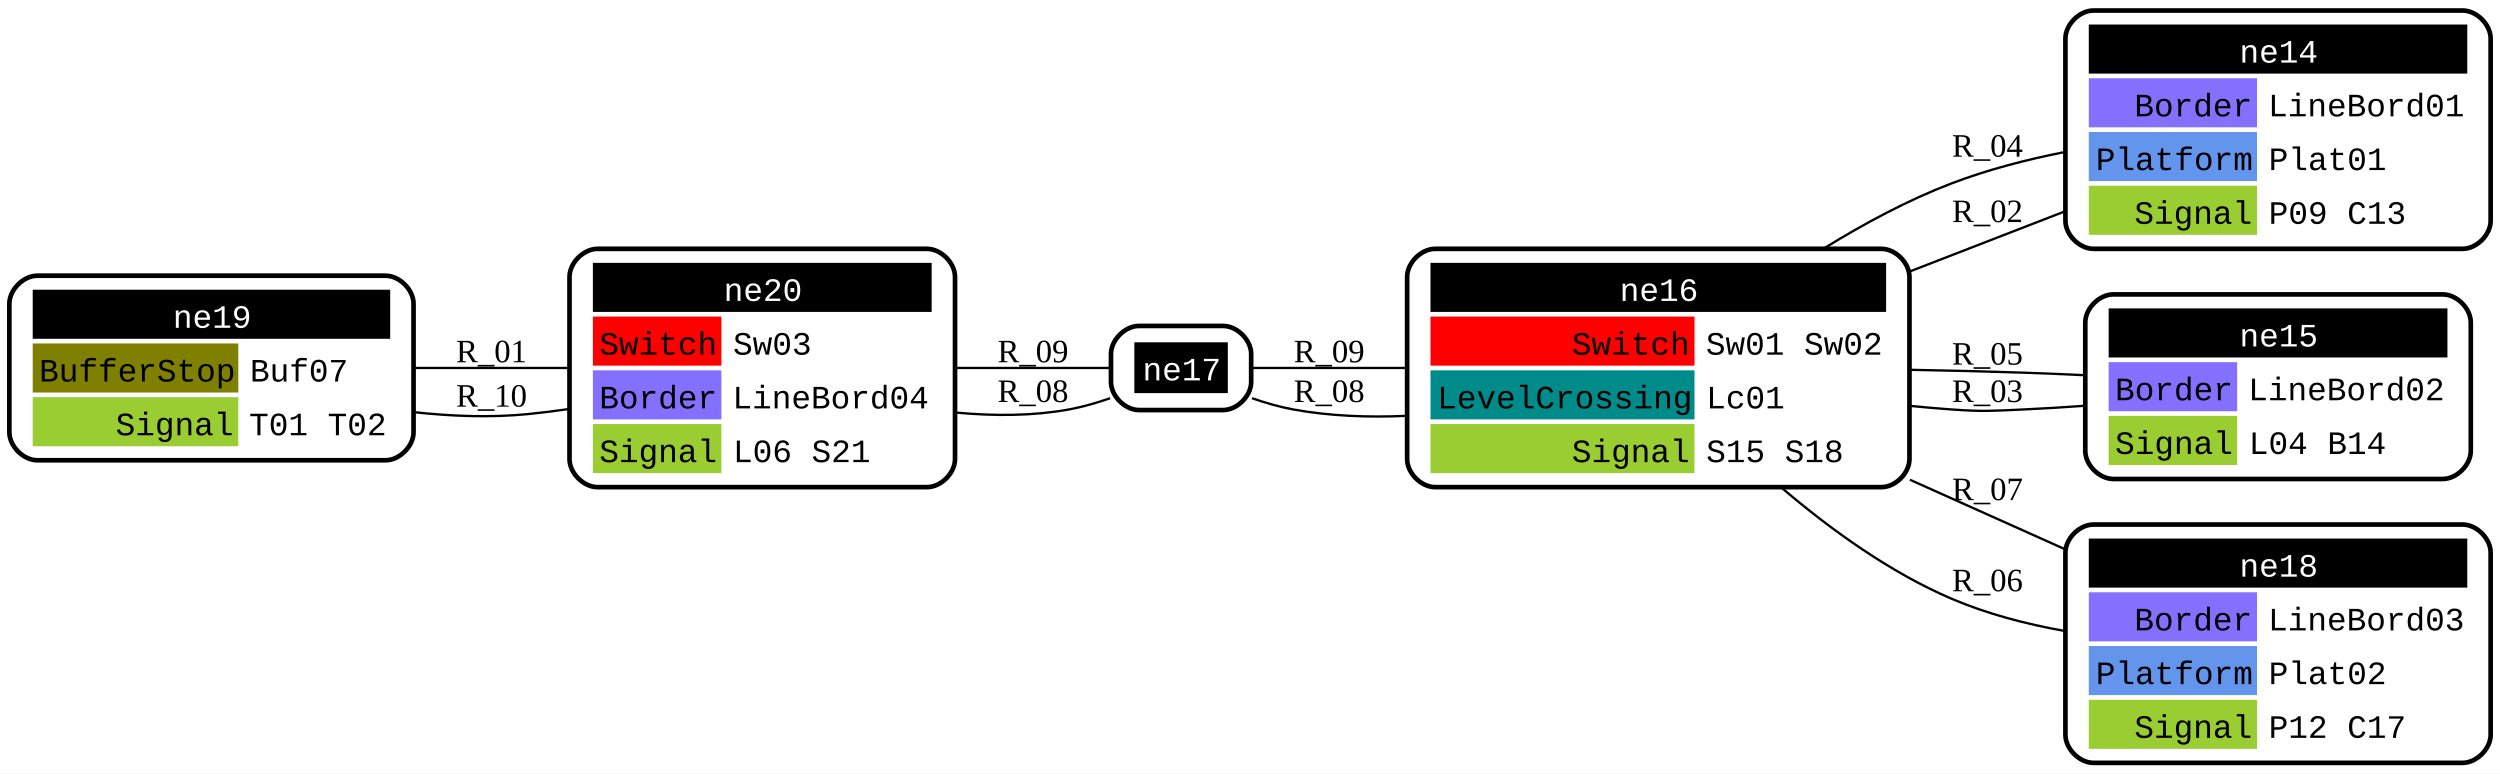
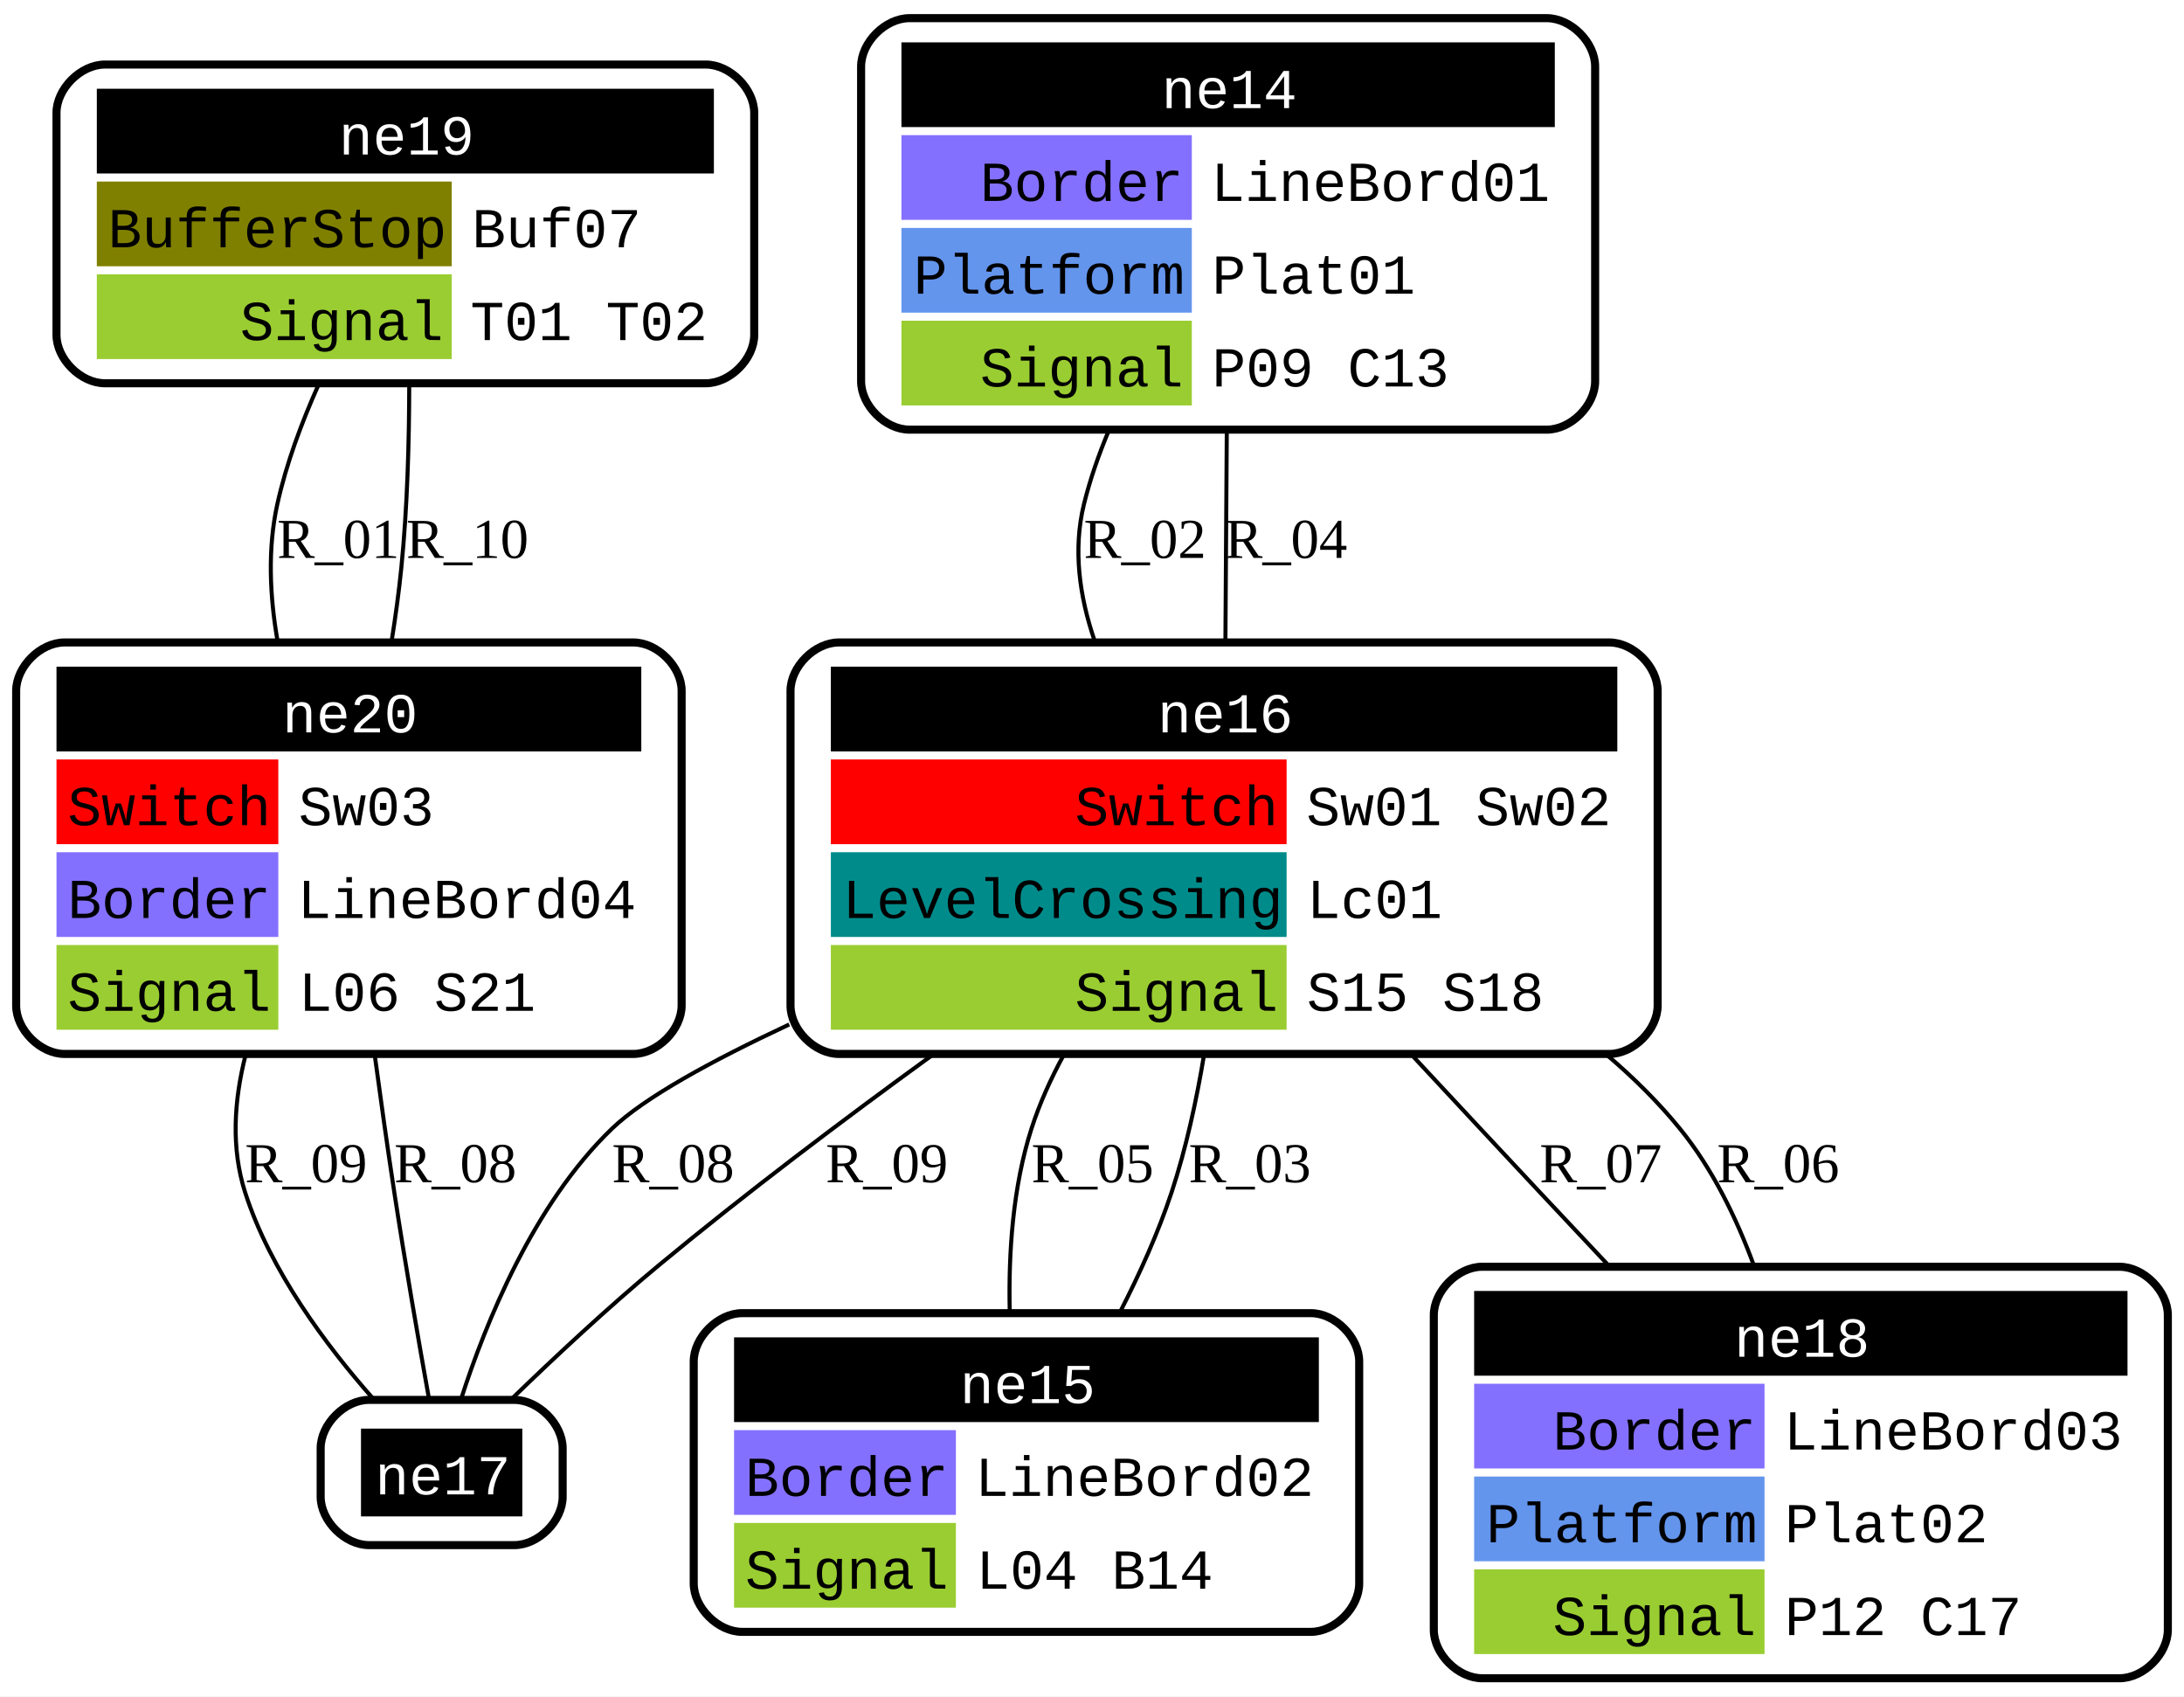
- <svg xmlns="http://www.w3.org/2000/svg" width="1070pt" height="331pt" viewBox="0.00 0.00 1070.00 331.00">
-   <g id="graph0" class="graph" transform="scale(1 1) rotate(0) translate(4 327)">
-     <polygon fill="white" stroke="none" points="-4,4 -4,-327 1066,-327 1066,4 -4,4" />
+ <svg xmlns="http://www.w3.org/2000/svg" width="21600pt" height="16773pt" viewBox="0.00 0.00 21600.00 16773.41">
+   <g id="graph0" class="graph" transform="scale(39.8892 39.8892) rotate(0) translate(4 416.5)">
+     <polygon fill="white" stroke="none" points="-4,4 -4,-416.5 537.5,-416.5 537.5,4 -4,4" />
    <g id="node1" class="node">
-       <path fill="white" stroke="black" stroke-width="2" d="M12,-130C12,-130 161,-130 161,-130 167,-130 173,-136 173,-142 173,-142 173,-197 173,-197 173,-203 167,-209 161,-209 161,-209 12,-209 12,-209 6,-209 0,-203 0,-197 0,-197 0,-142 0,-142 0,-136 6,-130 12,-130" />
-       <polygon fill="white" stroke="none" points="8,-134 8,-205 165,-205 165,-134 8,-134" />
-       <polygon fill="black" stroke="none" points="10,-182 10,-203 163,-203 163,-182 10,-182" />
-       <text text-anchor="start" x="70" y="-186.7" font-family="Courier New" font-size="14.00" fill="white">ne19</text>
-       <polygon fill="olive" stroke="none" points="10,-159 10,-180 98,-180 98,-159 10,-159" />
-       <text text-anchor="start" x="12.75" y="-163.7" font-family="Courier New" font-size="14.00">BufferStop</text>
-       <text text-anchor="start" x="103" y="-163.7" font-family="Courier New" font-size="14.00">Buf07</text>
-       <polygon fill="yellowgreen" stroke="none" points="10,-136 10,-157 98,-157 98,-136 10,-136" />
-       <text text-anchor="start" x="45.5" y="-140.7" font-family="Courier New" font-size="14.00">Signal</text>
-       <text text-anchor="start" x="102.62" y="-140.7" font-family="Courier New" font-size="14.00">T01 T02</text>
+       <path fill="white" stroke="black" stroke-width="2" d="M22,-321.5C22,-321.5 171,-321.5 171,-321.5 177,-321.5 183,-327.5 183,-333.5 183,-333.5 183,-388.5 183,-388.5 183,-394.5 177,-400.5 171,-400.5 171,-400.5 22,-400.5 22,-400.5 16,-400.5 10,-394.5 10,-388.5 10,-388.5 10,-333.5 10,-333.5 10,-327.5 16,-321.5 22,-321.5" />
+       <polygon fill="white" stroke="none" points="18,-325.5 18,-396.5 175,-396.5 175,-325.5 18,-325.5" />
+       <polygon fill="black" stroke="none" points="20,-373.5 20,-394.5 173,-394.5 173,-373.5 20,-373.5" />
+       <text text-anchor="start" x="80" y="-378.2" font-family="Courier New" font-size="14.00" fill="white">ne19</text>
+       <polygon fill="olive" stroke="none" points="20,-350.5 20,-371.5 108,-371.5 108,-350.5 20,-350.5" />
+       <text text-anchor="start" x="22.75" y="-355.2" font-family="Courier New" font-size="14.00">BufferStop</text>
+       <text text-anchor="start" x="113" y="-355.2" font-family="Courier New" font-size="14.00">Buf07</text>
+       <polygon fill="yellowgreen" stroke="none" points="20,-327.5 20,-348.5 108,-348.5 108,-327.5 20,-327.5" />
+       <text text-anchor="start" x="55.5" y="-332.2" font-family="Courier New" font-size="14.00">Signal</text>
+       <text text-anchor="start" x="112.62" y="-332.2" font-family="Courier New" font-size="14.00">T01 T02</text>
    </g>
    <g id="node2" class="node">
-       <path fill="white" stroke="black" stroke-width="2" d="M251.75,-118.5C251.75,-118.5 392.75,-118.5 392.75,-118.5 398.75,-118.5 404.75,-124.5 404.75,-130.5 404.75,-130.5 404.75,-208.5 404.75,-208.5 404.75,-214.5 398.75,-220.5 392.75,-220.5 392.75,-220.5 251.75,-220.5 251.75,-220.5 245.75,-220.5 239.75,-214.5 239.75,-208.5 239.75,-208.5 239.75,-130.5 239.75,-130.5 239.75,-124.5 245.75,-118.5 251.75,-118.5" />
-       <polygon fill="white" stroke="none" points="247.75,-122.5 247.75,-216.5 396.75,-216.5 396.75,-122.5 247.75,-122.5" />
-       <polygon fill="black" stroke="none" points="249.75,-193.5 249.75,-214.5 394.75,-214.5 394.75,-193.5 249.75,-193.5" />
-       <text text-anchor="start" x="305.75" y="-198.2" font-family="Courier New" font-size="14.00" fill="white">ne20</text>
-       <polygon fill="red" stroke="none" points="249.75,-170.5 249.75,-191.5 304.75,-191.5 304.75,-170.5 249.75,-170.5" />
-       <text text-anchor="start" x="252.5" y="-175.2" font-family="Courier New" font-size="14.00">Switch</text>
-       <text text-anchor="start" x="309.75" y="-175.2" font-family="Courier New" font-size="14.00">Sw03</text>
-       <polygon fill="#8470ff" stroke="none" points="249.75,-147.5 249.75,-168.5 304.75,-168.5 304.75,-147.5 249.75,-147.5" />
-       <text text-anchor="start" x="252.5" y="-152.2" font-family="Courier New" font-size="14.00">Border</text>
-       <text text-anchor="start" x="309.5" y="-152.2" font-family="Courier New" font-size="14.00">LineBord04</text>
-       <polygon fill="yellowgreen" stroke="none" points="249.75,-124.5 249.75,-145.5 304.75,-145.5 304.75,-124.5 249.75,-124.5" />
-       <text text-anchor="start" x="252.5" y="-129.2" font-family="Courier New" font-size="14.00">Signal</text>
-       <text text-anchor="start" x="309.75" y="-129.2" font-family="Courier New" font-size="14.00">L06 S21</text>
+       <path fill="white" stroke="black" stroke-width="2" d="M12,-155.25C12,-155.25 153,-155.25 153,-155.25 159,-155.25 165,-161.25 165,-167.25 165,-167.25 165,-245.25 165,-245.25 165,-251.25 159,-257.25 153,-257.25 153,-257.25 12,-257.25 12,-257.25 6,-257.25 0,-251.25 0,-245.25 0,-245.25 0,-167.25 0,-167.25 0,-161.25 6,-155.25 12,-155.25" />
+       <polygon fill="white" stroke="none" points="8,-159.25 8,-253.25 157,-253.25 157,-159.25 8,-159.25" />
+       <polygon fill="black" stroke="none" points="10,-230.25 10,-251.25 155,-251.25 155,-230.25 10,-230.25" />
+       <text text-anchor="start" x="66" y="-234.95" font-family="Courier New" font-size="14.00" fill="white">ne20</text>
+       <polygon fill="red" stroke="none" points="10,-207.25 10,-228.25 65,-228.25 65,-207.25 10,-207.25" />
+       <text text-anchor="start" x="12.75" y="-211.95" font-family="Courier New" font-size="14.00">Switch</text>
+       <text text-anchor="start" x="70" y="-211.95" font-family="Courier New" font-size="14.00">Sw03</text>
+       <polygon fill="#8470ff" stroke="none" points="10,-184.25 10,-205.25 65,-205.25 65,-184.25 10,-184.25" />
+       <text text-anchor="start" x="12.75" y="-188.95" font-family="Courier New" font-size="14.00">Border</text>
+       <text text-anchor="start" x="69.75" y="-188.95" font-family="Courier New" font-size="14.00">LineBord04</text>
+       <polygon fill="yellowgreen" stroke="none" points="10,-161.25 10,-182.25 65,-182.25 65,-161.25 10,-161.25" />
+       <text text-anchor="start" x="12.75" y="-165.95" font-family="Courier New" font-size="14.00">Signal</text>
+       <text text-anchor="start" x="70" y="-165.95" font-family="Courier New" font-size="14.00">L06 S21</text>
    </g>
    <g id="edge1" class="edge">
-       <path fill="none" stroke="black" d="M173.21,-169.5C194.84,-169.5 218.01,-169.5 239.44,-169.5" />
-       <text text-anchor="middle" x="206.38" y="-171.95" font-family="Times New Roman,serif" font-size="14.00">R_01</text>
+       <path fill="none" stroke="black" d="M74.99,-321.18C70.76,-311.74 66.95,-301.48 64.75,-291.5 62.34,-280.55 62.86,-268.79 64.81,-257.62" />
+       <text text-anchor="middle" x="79.88" y="-278.2" font-family="Times New Roman,serif" font-size="14.00">R_01</text>
    </g>
    <g id="edge12" class="edge">
-       <path fill="none" stroke="black" d="M239.45,-151.94C233.48,-151.07 227.53,-150.32 221.75,-149.75 206.04,-148.21 189.36,-148.82 173.29,-150.58" />
-       <text text-anchor="middle" x="206.38" y="-152.95" font-family="Times New Roman,serif" font-size="14.00">R_10</text>
+       <path fill="none" stroke="black" d="M93.1,-257.61C94.07,-263.7 94.91,-269.85 95.5,-275.75 96.99,-290.6 97.45,-306.99 97.46,-321.33" />
+       <text text-anchor="middle" x="111.88" y="-278.2" font-family="Times New Roman,serif" font-size="14.00">R_10</text>
    </g>
    <g id="node7" class="node">
-       <path fill="white" stroke="black" stroke-width="2" d="M483.5,-151.5C483.5,-151.5 519.5,-151.5 519.5,-151.5 525.5,-151.5 531.5,-157.5 531.5,-163.5 531.5,-163.5 531.5,-175.5 531.5,-175.5 531.5,-181.5 525.5,-187.5 519.5,-187.5 519.5,-187.5 483.5,-187.5 483.5,-187.5 477.5,-187.5 471.5,-181.5 471.5,-175.5 471.5,-175.5 471.5,-163.5 471.5,-163.5 471.5,-157.5 477.5,-151.5 483.5,-151.5" />
-       <polygon fill="white" stroke="none" points="479.5,-156.75 479.5,-182.5 523.5,-182.5 523.5,-156.75 479.5,-156.75" />
-       <polygon fill="black" stroke="none" points="481.5,-158.75 481.5,-180.5 521.5,-180.5 521.5,-158.75 481.5,-158.75" />
-       <text text-anchor="start" x="485" y="-164.2" font-family="Courier New" font-size="14.00" fill="white">ne17</text>
+       <path fill="white" stroke="black" stroke-width="2" d="M87.5,-33.5C87.5,-33.5 123.5,-33.5 123.5,-33.5 129.5,-33.5 135.5,-39.5 135.5,-45.5 135.5,-45.5 135.5,-57.5 135.5,-57.5 135.5,-63.5 129.5,-69.5 123.5,-69.5 123.5,-69.5 87.5,-69.5 87.5,-69.5 81.5,-69.5 75.5,-63.5 75.5,-57.5 75.5,-57.5 75.5,-45.5 75.5,-45.5 75.5,-39.5 81.5,-33.5 87.5,-33.5" />
+       <polygon fill="white" stroke="none" points="83.5,-38.62 83.5,-64.38 127.5,-64.38 127.5,-38.62 83.5,-38.62" />
+       <polygon fill="black" stroke="none" points="85.5,-40.62 85.5,-62.38 125.5,-62.38 125.5,-40.62 85.5,-40.62" />
+       <text text-anchor="start" x="89" y="-46.08" font-family="Courier New" font-size="14.00" fill="white">ne17</text>
    </g>
    <g id="edge10" class="edge">
-       <path fill="none" stroke="black" d="M405.13,-169.5C428.71,-169.5 452.94,-169.5 471.07,-169.5" />
-       <text text-anchor="middle" x="438.12" y="-171.95" font-family="Times New Roman,serif" font-size="14.00">R_09</text>
+       <path fill="none" stroke="black" d="M56.85,-154.84C54.02,-143.68 53.26,-131.93 56.75,-121 62.97,-101.53 76.97,-82.87 88.37,-69.96" />
+       <text text-anchor="middle" x="71.88" y="-123.45" font-family="Times New Roman,serif" font-size="14.00">R_09</text>
    </g>
    <g id="node3" class="node">
-       <path fill="white" stroke="black" stroke-width="2" d="M892,-220.5C892,-220.5 1050,-220.5 1050,-220.5 1056,-220.5 1062,-226.5 1062,-232.5 1062,-232.5 1062,-310.5 1062,-310.5 1062,-316.5 1056,-322.5 1050,-322.5 1050,-322.5 892,-322.5 892,-322.5 886,-322.5 880,-316.5 880,-310.5 880,-310.5 880,-232.5 880,-232.5 880,-226.5 886,-220.5 892,-220.5" />
-       <polygon fill="white" stroke="none" points="888,-224.5 888,-318.5 1054,-318.5 1054,-224.5 888,-224.5" />
-       <polygon fill="black" stroke="none" points="890,-295.5 890,-316.5 1052,-316.5 1052,-295.5 890,-295.5" />
-       <text text-anchor="start" x="954.5" y="-300.2" font-family="Courier New" font-size="14.00" fill="white">ne14</text>
-       <polygon fill="#8470ff" stroke="none" points="890,-272.5 890,-293.5 962,-293.5 962,-272.5 890,-272.5" />
-       <text text-anchor="start" x="909.5" y="-277.2" font-family="Courier New" font-size="14.00">Border</text>
-       <text text-anchor="start" x="966.75" y="-277.2" font-family="Courier New" font-size="14.00">LineBord01</text>
-       <polygon fill="cornflowerblue" stroke="none" points="890,-249.5 890,-270.5 962,-270.5 962,-249.5 890,-249.5" />
-       <text text-anchor="start" x="893" y="-254.2" font-family="Courier New" font-size="14.00">Platform</text>
-       <text text-anchor="start" x="967" y="-254.2" font-family="Courier New" font-size="14.00">Plat01</text>
-       <polygon fill="yellowgreen" stroke="none" points="890,-226.5 890,-247.5 962,-247.5 962,-226.5 890,-226.5" />
-       <text text-anchor="start" x="909.5" y="-231.2" font-family="Courier New" font-size="14.00">Signal</text>
-       <text text-anchor="start" x="967" y="-231.2" font-family="Courier New" font-size="14.00">P09 C13</text>
+       <path fill="white" stroke="black" stroke-width="2" d="M221.5,-310C221.5,-310 379.5,-310 379.5,-310 385.5,-310 391.5,-316 391.5,-322 391.5,-322 391.5,-400 391.5,-400 391.5,-406 385.5,-412 379.5,-412 379.5,-412 221.5,-412 221.5,-412 215.5,-412 209.5,-406 209.5,-400 209.5,-400 209.5,-322 209.5,-322 209.5,-316 215.5,-310 221.5,-310" />
+       <polygon fill="white" stroke="none" points="217.5,-314 217.5,-408 383.5,-408 383.5,-314 217.5,-314" />
+       <polygon fill="black" stroke="none" points="219.5,-385 219.5,-406 381.5,-406 381.5,-385 219.5,-385" />
+       <text text-anchor="start" x="284" y="-389.7" font-family="Courier New" font-size="14.00" fill="white">ne14</text>
+       <polygon fill="#8470ff" stroke="none" points="219.5,-362 219.5,-383 291.5,-383 291.5,-362 219.5,-362" />
+       <text text-anchor="start" x="239" y="-366.7" font-family="Courier New" font-size="14.00">Border</text>
+       <text text-anchor="start" x="296.25" y="-366.7" font-family="Courier New" font-size="14.00">LineBord01</text>
+       <polygon fill="cornflowerblue" stroke="none" points="219.5,-339 219.5,-360 291.5,-360 291.5,-339 219.5,-339" />
+       <text text-anchor="start" x="222.5" y="-343.7" font-family="Courier New" font-size="14.00">Platform</text>
+       <text text-anchor="start" x="296.5" y="-343.7" font-family="Courier New" font-size="14.00">Plat01</text>
+       <polygon fill="yellowgreen" stroke="none" points="219.5,-316 219.5,-337 291.5,-337 291.5,-316 219.5,-316" />
+       <text text-anchor="start" x="239" y="-320.7" font-family="Courier New" font-size="14.00">Signal</text>
+       <text text-anchor="start" x="296.5" y="-320.7" font-family="Courier New" font-size="14.00">P09 C13</text>
    </g>
    <g id="node4" class="node">
-       <path fill="white" stroke="black" stroke-width="2" d="M610.25,-118.5C610.25,-118.5 801.25,-118.5 801.25,-118.5 807.25,-118.5 813.25,-124.5 813.25,-130.5 813.25,-130.5 813.25,-208.5 813.25,-208.5 813.25,-214.5 807.25,-220.5 801.25,-220.5 801.25,-220.5 610.25,-220.5 610.25,-220.5 604.25,-220.5 598.25,-214.5 598.25,-208.5 598.25,-208.5 598.25,-130.5 598.25,-130.5 598.25,-124.5 604.25,-118.5 610.25,-118.5" />
-       <polygon fill="white" stroke="none" points="606.25,-122.5 606.25,-216.5 805.25,-216.5 805.25,-122.5 606.25,-122.5" />
-       <polygon fill="black" stroke="none" points="608.25,-193.5 608.25,-214.5 803.25,-214.5 803.25,-193.5 608.25,-193.5" />
-       <text text-anchor="start" x="689.25" y="-198.2" font-family="Courier New" font-size="14.00" fill="white">ne16</text>
-       <polygon fill="red" stroke="none" points="608.25,-170.5 608.25,-191.5 721.25,-191.5 721.25,-170.5 608.25,-170.5" />
-       <text text-anchor="start" x="668.75" y="-175.2" font-family="Courier New" font-size="14.00">Switch</text>
-       <text text-anchor="start" x="726.12" y="-175.2" font-family="Courier New" font-size="14.00">Sw01 Sw02</text>
-       <polygon fill="darkcyan" stroke="none" points="608.25,-147.5 608.25,-168.5 721.25,-168.5 721.25,-147.5 608.25,-147.5" />
-       <text text-anchor="start" x="611.12" y="-152.2" font-family="Courier New" font-size="14.00">LevelCrossing</text>
-       <text text-anchor="start" x="726.25" y="-152.2" font-family="Courier New" font-size="14.00">Lc01</text>
-       <polygon fill="yellowgreen" stroke="none" points="608.25,-124.5 608.25,-145.5 721.25,-145.5 721.25,-124.5 608.25,-124.5" />
-       <text text-anchor="start" x="668.75" y="-129.2" font-family="Courier New" font-size="14.00">Signal</text>
-       <text text-anchor="start" x="726.25" y="-129.2" font-family="Courier New" font-size="14.00">S15 S18</text>
+       <path fill="white" stroke="black" stroke-width="2" d="M204,-155.25C204,-155.25 395,-155.25 395,-155.25 401,-155.25 407,-161.25 407,-167.25 407,-167.25 407,-245.25 407,-245.25 407,-251.25 401,-257.25 395,-257.25 395,-257.25 204,-257.25 204,-257.25 198,-257.25 192,-251.25 192,-245.25 192,-245.25 192,-167.25 192,-167.25 192,-161.25 198,-155.25 204,-155.25" />
+       <polygon fill="white" stroke="none" points="200,-159.25 200,-253.25 399,-253.25 399,-159.25 200,-159.25" />
+       <polygon fill="black" stroke="none" points="202,-230.25 202,-251.25 397,-251.25 397,-230.25 202,-230.25" />
+       <text text-anchor="start" x="283" y="-234.95" font-family="Courier New" font-size="14.00" fill="white">ne16</text>
+       <polygon fill="red" stroke="none" points="202,-207.25 202,-228.25 315,-228.25 315,-207.25 202,-207.25" />
+       <text text-anchor="start" x="262.5" y="-211.95" font-family="Courier New" font-size="14.00">Switch</text>
+       <text text-anchor="start" x="319.88" y="-211.95" font-family="Courier New" font-size="14.00">Sw01 Sw02</text>
+       <polygon fill="darkcyan" stroke="none" points="202,-184.25 202,-205.25 315,-205.25 315,-184.25 202,-184.25" />
+       <text text-anchor="start" x="204.88" y="-188.95" font-family="Courier New" font-size="14.00">LevelCrossing</text>
+       <text text-anchor="start" x="320" y="-188.95" font-family="Courier New" font-size="14.00">Lc01</text>
+       <polygon fill="yellowgreen" stroke="none" points="202,-161.25 202,-182.25 315,-182.25 315,-161.25 202,-161.25" />
+       <text text-anchor="start" x="262.5" y="-165.95" font-family="Courier New" font-size="14.00">Signal</text>
+       <text text-anchor="start" x="320" y="-165.95" font-family="Courier New" font-size="14.00">S15 S18</text>
    </g>
    <g id="edge2" class="edge">
-       <path fill="none" stroke="black" d="M879.61,-236.48C858.3,-228.22 835.39,-219.34 813.44,-210.84" />
-       <text text-anchor="middle" x="846.62" y="-231.95" font-family="Times New Roman,serif" font-size="14.00">R_02</text>
+       <path fill="none" stroke="black" d="M270.93,-309.82C268.41,-303.81 266.25,-297.62 264.75,-291.5 262,-280.28 263.64,-268.61 267.4,-257.66" />
+       <text text-anchor="middle" x="279.88" y="-278.2" font-family="Times New Roman,serif" font-size="14.00">R_02</text>
    </g>
    <g id="edge4" class="edge">
-       <path fill="none" stroke="black" d="M776.9,-220.84C793.99,-231.39 812.72,-241.42 831.25,-248.5 846.53,-254.34 863.32,-258.69 879.78,-261.95" />
-       <text text-anchor="middle" x="846.62" y="-259.95" font-family="Times New Roman,serif" font-size="14.00">R_04</text>
+       <path fill="none" stroke="black" d="M299.83,-257.64C299.94,-274.32 300.06,-292.88 300.17,-309.56" />
+       <text text-anchor="middle" x="314.88" y="-278.2" font-family="Times New Roman,serif" font-size="14.00">R_04</text>
    </g>
    <g id="node5" class="node">
-       <path fill="white" stroke="black" stroke-width="2" d="M900.5,-122C900.5,-122 1041.5,-122 1041.5,-122 1047.5,-122 1053.5,-128 1053.5,-134 1053.5,-134 1053.5,-189 1053.5,-189 1053.5,-195 1047.5,-201 1041.5,-201 1041.5,-201 900.5,-201 900.5,-201 894.5,-201 888.5,-195 888.5,-189 888.5,-189 888.5,-134 888.5,-134 888.5,-128 894.5,-122 900.5,-122" />
-       <polygon fill="white" stroke="none" points="896.5,-126 896.5,-197 1045.5,-197 1045.5,-126 896.5,-126" />
-       <polygon fill="black" stroke="none" points="898.5,-174 898.5,-195 1043.5,-195 1043.5,-174 898.5,-174" />
-       <text text-anchor="start" x="954.5" y="-178.7" font-family="Courier New" font-size="14.00" fill="white">ne15</text>
-       <polygon fill="#8470ff" stroke="none" points="898.5,-151 898.5,-172 953.5,-172 953.5,-151 898.5,-151" />
-       <text text-anchor="start" x="901.25" y="-155.7" font-family="Courier New" font-size="14.00">Border</text>
-       <text text-anchor="start" x="958.25" y="-155.7" font-family="Courier New" font-size="14.00">LineBord02</text>
-       <polygon fill="yellowgreen" stroke="none" points="898.5,-128 898.5,-149 953.5,-149 953.5,-128 898.5,-128" />
-       <text text-anchor="start" x="901.25" y="-132.7" font-family="Courier New" font-size="14.00">Signal</text>
-       <text text-anchor="start" x="958.5" y="-132.7" font-family="Courier New" font-size="14.00">L04 B14</text>
+       <path fill="white" stroke="black" stroke-width="2" d="M180,-12C180,-12 321,-12 321,-12 327,-12 333,-18 333,-24 333,-24 333,-79 333,-79 333,-85 327,-91 321,-91 321,-91 180,-91 180,-91 174,-91 168,-85 168,-79 168,-79 168,-24 168,-24 168,-18 174,-12 180,-12" />
+       <polygon fill="white" stroke="none" points="176,-16 176,-87 325,-87 325,-16 176,-16" />
+       <polygon fill="black" stroke="none" points="178,-64 178,-85 323,-85 323,-64 178,-64" />
+       <text text-anchor="start" x="234" y="-68.7" font-family="Courier New" font-size="14.00" fill="white">ne15</text>
+       <polygon fill="#8470ff" stroke="none" points="178,-41 178,-62 233,-62 233,-41 178,-41" />
+       <text text-anchor="start" x="180.75" y="-45.7" font-family="Courier New" font-size="14.00">Border</text>
+       <text text-anchor="start" x="237.75" y="-45.7" font-family="Courier New" font-size="14.00">LineBord02</text>
+       <polygon fill="yellowgreen" stroke="none" points="178,-18 178,-39 233,-39 233,-18 178,-18" />
+       <text text-anchor="start" x="180.75" y="-22.7" font-family="Courier New" font-size="14.00">Signal</text>
+       <text text-anchor="start" x="238" y="-22.7" font-family="Courier New" font-size="14.00">L04 B14</text>
    </g>
    <g id="edge5" class="edge">
-       <path fill="none" stroke="black" d="M813.66,-168.72C829.86,-168.43 846.38,-168.03 862,-167.5 870.45,-167.21 879.26,-166.84 888.05,-166.42" />
-       <text text-anchor="middle" x="846.62" y="-170.95" font-family="Times New Roman,serif" font-size="14.00">R_05</text>
+       <path fill="none" stroke="black" d="M259.74,-155.01C256.52,-149.1 253.75,-142.96 251.75,-136.75 247.13,-122.41 246.02,-105.97 246.35,-91.44" />
+       <text text-anchor="middle" x="266.88" y="-123.45" font-family="Times New Roman,serif" font-size="14.00">R_05</text>
    </g>
    <g id="node6" class="node">
-       <path fill="white" stroke="black" stroke-width="2" d="M892,-0.5C892,-0.5 1050,-0.5 1050,-0.5 1056,-0.5 1062,-6.5 1062,-12.5 1062,-12.5 1062,-90.5 1062,-90.5 1062,-96.5 1056,-102.5 1050,-102.5 1050,-102.5 892,-102.5 892,-102.5 886,-102.5 880,-96.5 880,-90.5 880,-90.5 880,-12.5 880,-12.5 880,-6.5 886,-0.5 892,-0.5" />
-       <polygon fill="white" stroke="none" points="888,-4.5 888,-98.5 1054,-98.5 1054,-4.5 888,-4.5" />
-       <polygon fill="black" stroke="none" points="890,-75.5 890,-96.5 1052,-96.5 1052,-75.5 890,-75.5" />
-       <text text-anchor="start" x="954.5" y="-80.2" font-family="Courier New" font-size="14.00" fill="white">ne18</text>
-       <polygon fill="#8470ff" stroke="none" points="890,-52.5 890,-73.5 962,-73.5 962,-52.5 890,-52.5" />
-       <text text-anchor="start" x="909.5" y="-57.2" font-family="Courier New" font-size="14.00">Border</text>
-       <text text-anchor="start" x="966.75" y="-57.2" font-family="Courier New" font-size="14.00">LineBord03</text>
-       <polygon fill="cornflowerblue" stroke="none" points="890,-29.5 890,-50.5 962,-50.5 962,-29.5 890,-29.5" />
-       <text text-anchor="start" x="893" y="-34.2" font-family="Courier New" font-size="14.00">Platform</text>
-       <text text-anchor="start" x="967" y="-34.2" font-family="Courier New" font-size="14.00">Plat02</text>
-       <polygon fill="yellowgreen" stroke="none" points="890,-6.5 890,-27.5 962,-27.5 962,-6.5 890,-6.5" />
-       <text text-anchor="start" x="909.5" y="-11.2" font-family="Courier New" font-size="14.00">Signal</text>
-       <text text-anchor="start" x="967" y="-11.2" font-family="Courier New" font-size="14.00">P12 C17</text>
+       <path fill="white" stroke="black" stroke-width="2" d="M363.5,-0.5C363.5,-0.5 521.5,-0.5 521.5,-0.5 527.5,-0.5 533.5,-6.5 533.5,-12.5 533.5,-12.5 533.5,-90.5 533.5,-90.5 533.5,-96.5 527.5,-102.5 521.5,-102.5 521.5,-102.5 363.5,-102.5 363.5,-102.5 357.5,-102.5 351.5,-96.5 351.5,-90.5 351.5,-90.5 351.5,-12.5 351.5,-12.5 351.5,-6.5 357.5,-0.5 363.5,-0.5" />
+       <polygon fill="white" stroke="none" points="359.5,-4.5 359.5,-98.5 525.5,-98.5 525.5,-4.5 359.5,-4.5" />
+       <polygon fill="black" stroke="none" points="361.5,-75.5 361.5,-96.5 523.5,-96.5 523.5,-75.5 361.5,-75.5" />
+       <text text-anchor="start" x="426" y="-80.2" font-family="Courier New" font-size="14.00" fill="white">ne18</text>
+       <polygon fill="#8470ff" stroke="none" points="361.5,-52.5 361.5,-73.5 433.5,-73.5 433.5,-52.5 361.5,-52.5" />
+       <text text-anchor="start" x="381" y="-57.2" font-family="Courier New" font-size="14.00">Border</text>
+       <text text-anchor="start" x="438.25" y="-57.2" font-family="Courier New" font-size="14.00">LineBord03</text>
+       <polygon fill="cornflowerblue" stroke="none" points="361.5,-29.5 361.5,-50.5 433.5,-50.5 433.5,-29.5 361.5,-29.5" />
+       <text text-anchor="start" x="364.5" y="-34.2" font-family="Courier New" font-size="14.00">Platform</text>
+       <text text-anchor="start" x="438.5" y="-34.2" font-family="Courier New" font-size="14.00">Plat02</text>
+       <polygon fill="yellowgreen" stroke="none" points="361.5,-6.5 361.5,-27.5 433.5,-27.5 433.5,-6.5 361.5,-6.5" />
+       <text text-anchor="start" x="381" y="-11.2" font-family="Courier New" font-size="14.00">Signal</text>
+       <text text-anchor="start" x="438.5" y="-11.2" font-family="Courier New" font-size="14.00">P12 C17</text>
    </g>
    <g id="edge7" class="edge">
-       <path fill="none" stroke="black" d="M813.44,-121.67C835.39,-111.84 858.3,-101.57 879.61,-92.02" />
-       <text text-anchor="middle" x="846.62" y="-112.95" font-family="Times New Roman,serif" font-size="14.00">R_07</text>
+       <path fill="none" stroke="black" d="M346.18,-154.84C356.56,-143.68 367.51,-131.93 377.75,-121 383.23,-115.15 388.99,-109.03 394.71,-102.95" />
+       <text text-anchor="middle" x="392.88" y="-123.45" font-family="Times New Roman,serif" font-size="14.00">R_07</text>
    </g>
    <g id="edge8" class="edge">
-       <path fill="none" stroke="black" d="M597.99,-149.02C581.7,-148.28 565.11,-148.9 549.5,-151.75 543.67,-152.82 537.61,-154.57 531.87,-156.56" />
-       <text text-anchor="middle" x="564.88" y="-154.95" font-family="Times New Roman,serif" font-size="14.00">R_08</text>
+       <path fill="none" stroke="black" d="M191.68,-162.56C172.27,-153.48 155.67,-144.36 147.75,-136.75 128.27,-118.05 116.35,-88.46 110.34,-69.78" />
+       <text text-anchor="middle" x="162.88" y="-123.45" font-family="Times New Roman,serif" font-size="14.00">R_08</text>
    </g>
    <g id="edge3" class="edge">
-       <path fill="none" stroke="black" d="M888.09,-153.32C879.29,-152.68 870.46,-152.13 862,-151.75 848.35,-151.13 844.88,-150.78 831.25,-151.75 825.48,-152.16 819.57,-152.67 813.61,-153.27" />
-       <text text-anchor="middle" x="846.62" y="-154.95" font-family="Times New Roman,serif" font-size="14.00">R_03</text>
+       <path fill="none" stroke="black" d="M273.75,-91.36C278.59,-100.8 283.22,-111.05 286.5,-121 290.07,-131.82 292.67,-143.76 294.55,-155.15" />
+       <text text-anchor="middle" x="305.88" y="-123.45" font-family="Times New Roman,serif" font-size="14.00">R_03</text>
    </g>
    <g id="edge6" class="edge">
-       <path fill="none" stroke="black" d="M879.65,-56.94C863.12,-59.9 846.34,-64.29 831.25,-70.75 805,-81.98 779.62,-100.27 758.71,-118.08" />
-       <text text-anchor="middle" x="846.62" y="-73.95" font-family="Times New Roman,serif" font-size="14.00">R_06</text>
+       <path fill="none" stroke="black" d="M430.91,-102.68C426.51,-114.69 420.54,-126.88 412.5,-136.75 407.21,-143.24 401.13,-149.27 394.59,-154.84" />
+       <text text-anchor="middle" x="436.88" y="-123.45" font-family="Times New Roman,serif" font-size="14.00">R_06</text>
    </g>
    <g id="edge9" class="edge">
-       <path fill="none" stroke="black" d="M471.13,-156.56C465.39,-154.57 459.33,-152.82 453.5,-151.75 437.9,-148.9 421.17,-148.91 405.07,-150.43" />
-       <text text-anchor="middle" x="438.12" y="-154.95" font-family="Times New Roman,serif" font-size="14.00">R_08</text>
+       <path fill="none" stroke="black" d="M102.33,-69.93C99.85,-83.75 96.41,-103.58 93.75,-121 92.08,-131.94 90.43,-143.7 88.92,-154.86" />
+       <text text-anchor="middle" x="108.88" y="-123.45" font-family="Times New Roman,serif" font-size="14.00">R_08</text>
    </g>
    <g id="edge11" class="edge">
-       <path fill="none" stroke="black" d="M531.91,-169.5C549.66,-169.5 573.48,-169.5 597.75,-169.5" />
-       <text text-anchor="middle" x="564.88" y="-171.95" font-family="Times New Roman,serif" font-size="14.00">R_09</text>
+       <path fill="none" stroke="black" d="M123.01,-69.89C133.34,-79.9 146.84,-92.52 159.5,-103 180.83,-120.65 204.91,-138.83 227.01,-154.86" />
+       <text text-anchor="middle" x="215.88" y="-123.45" font-family="Times New Roman,serif" font-size="14.00">R_09</text>
    </g>
  </g>
</svg>
